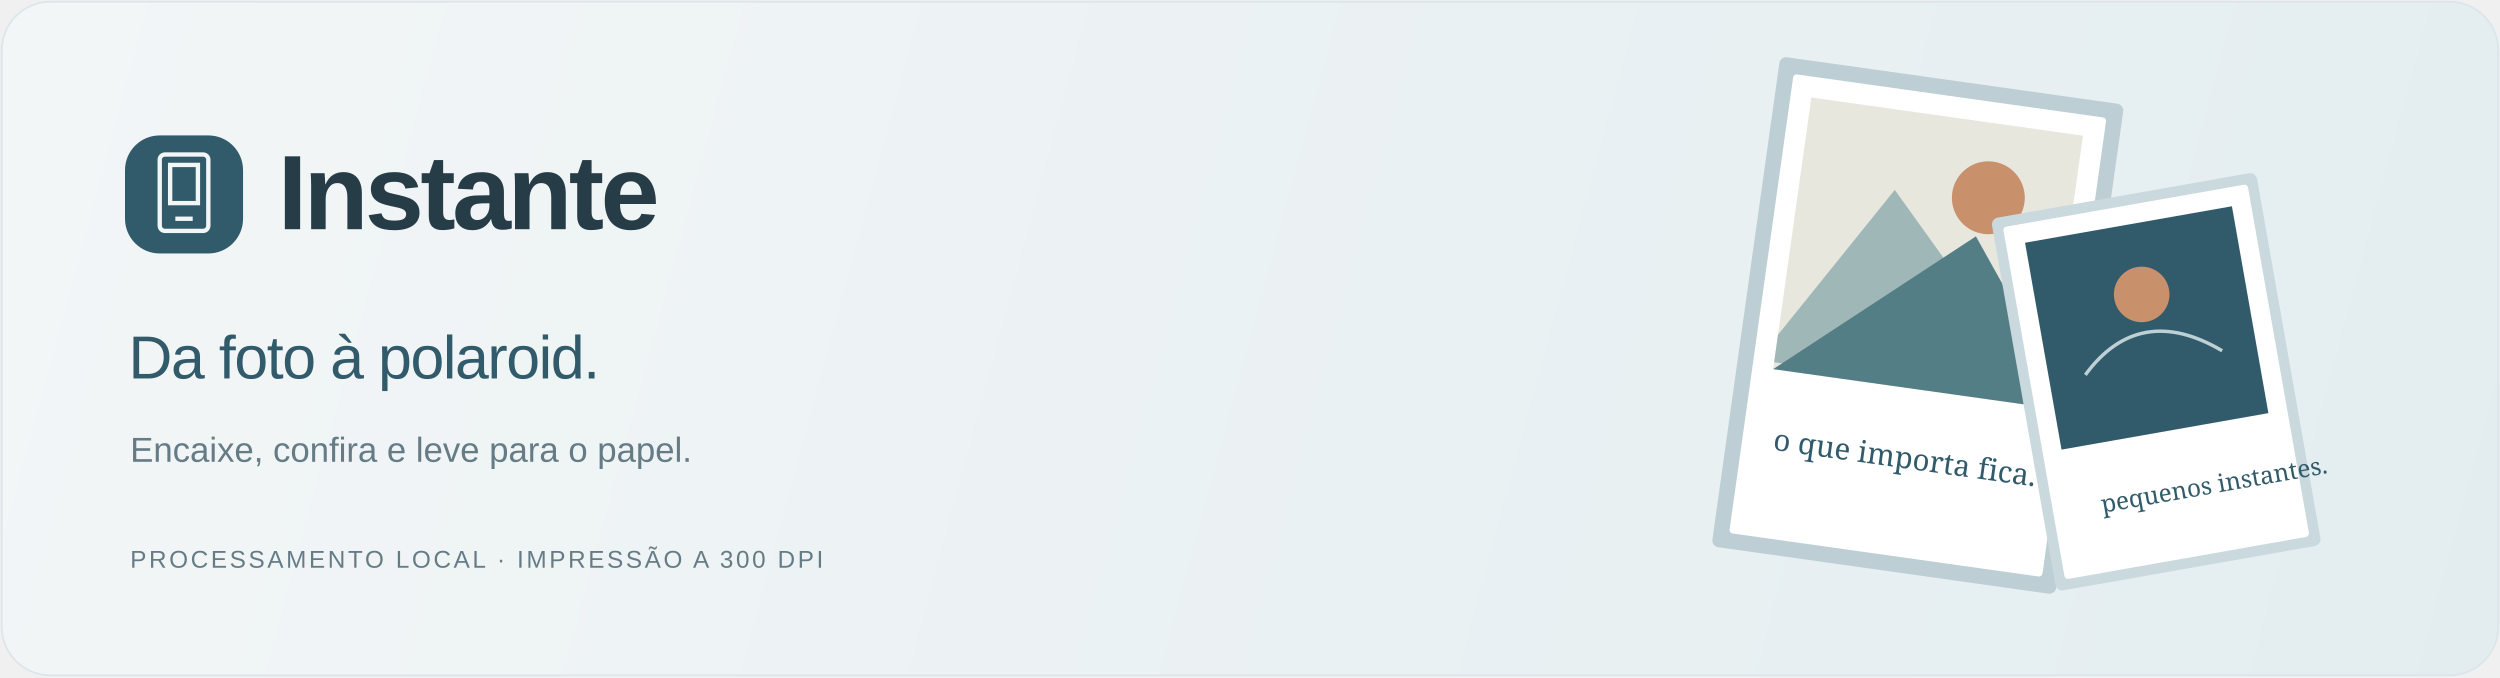
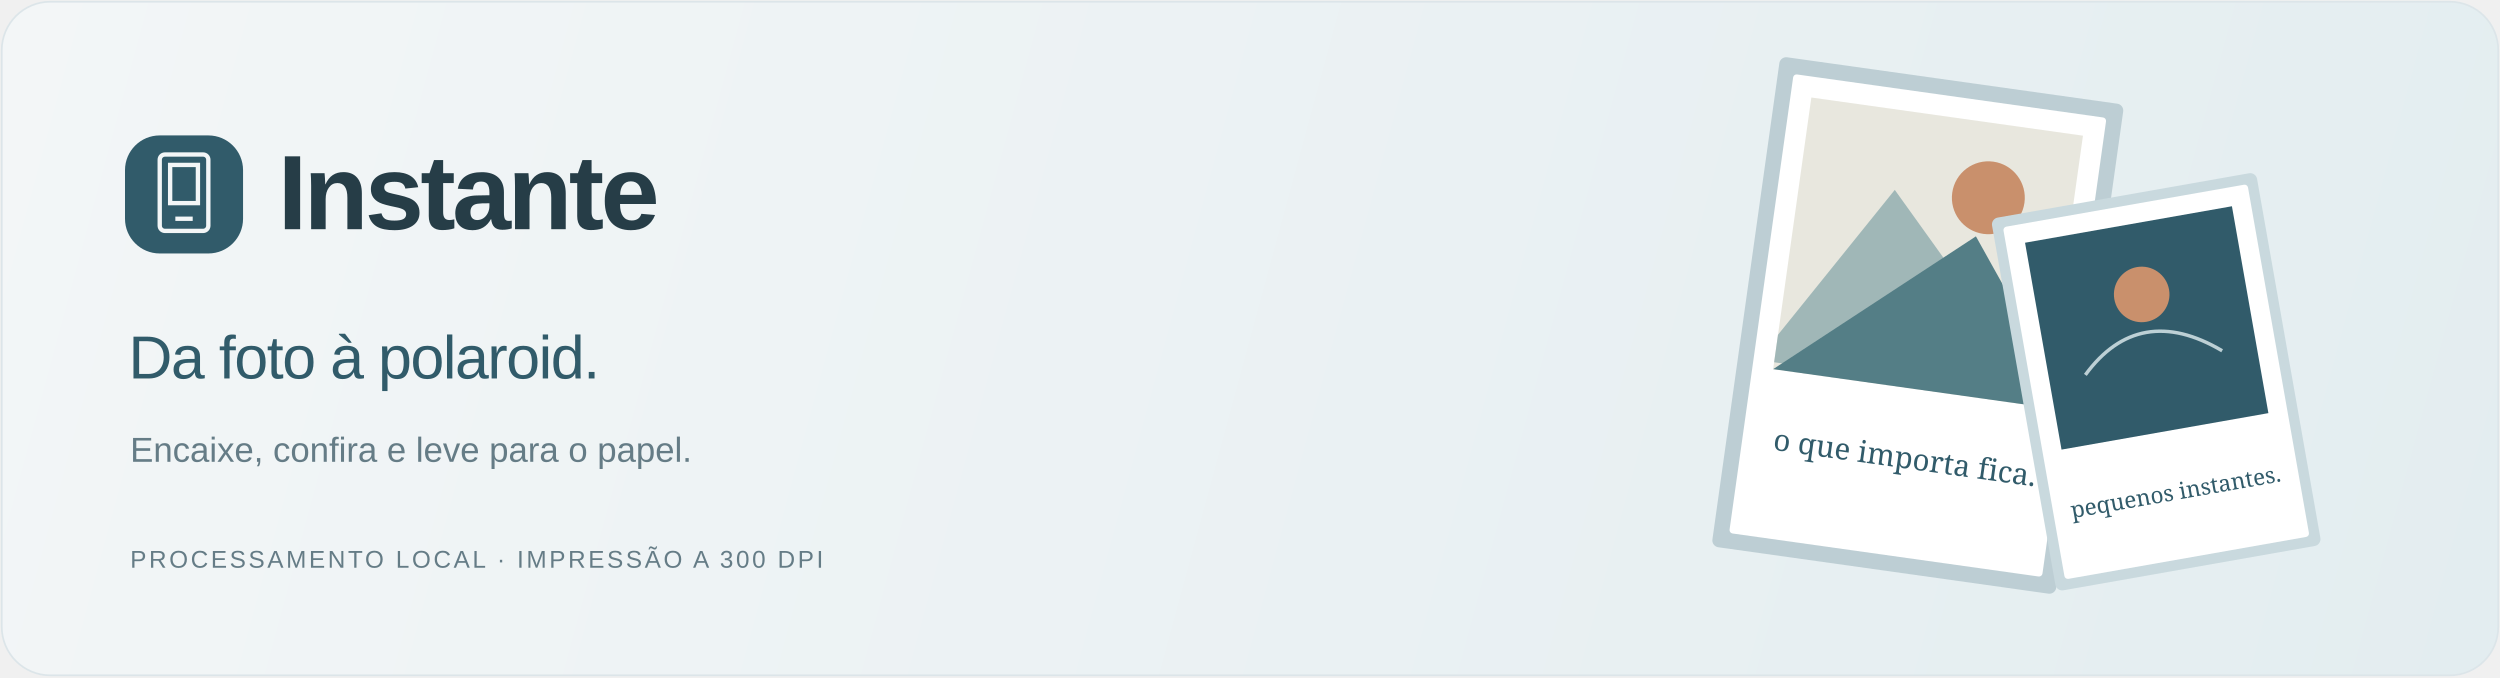
<svg xmlns="http://www.w3.org/2000/svg" width="1440" height="390" viewBox="0 0 1440 390" fill="none">
  <defs>
    <linearGradient id="bg" x1="0" y1="0" x2="1440" y2="390" gradientUnits="userSpaceOnUse">
      <stop stop-color="#F3F6F7" />
      <stop offset="1" stop-color="#E3EDF0" />
    </linearGradient>
  </defs>
  <rect x="1" y="1" width="1438" height="388" rx="28" fill="url(#bg)" stroke="#DCE5E9" />
  <rect x="72" y="78" width="68" height="68" rx="20" fill="#315B6A" />
  <rect x="92" y="89" width="28" height="44" rx="3" stroke="#F3F6F7" stroke-width="2.5" />
  <path d="M98 95h16v22H98zm3 31h10" stroke="#F3F6F7" stroke-width="2.5" />
  <text x="160" y="132" font-family="Segoe UI,Arial,sans-serif" font-weight="650" font-size="61" letter-spacing="-2" fill="#263D47">Instante</text>
  <text x="74" y="218" font-family="Segoe UI,Arial,sans-serif" font-size="35" letter-spacing="-.8" fill="#315B6A">Da foto à polaroid.</text>
  <text x="75" y="266" font-family="Segoe UI,Arial,sans-serif" font-size="20" fill="#657C86">Encaixe, confira e leve para o papel.</text>
  <text x="75" y="327" font-family="Segoe UI,Arial,sans-serif" font-size="14" fill="#657C86" letter-spacing="1.5">PROCESSAMENTO LOCAL  ·  IMPRESSÃO A 300 DPI</text>
  <g transform="translate(1005 45) rotate(8 100 140)">
    <rect x="0" y="0" width="200" height="285" rx="4" fill="#BDCED4" />
    <rect x="9" y="9" width="182" height="267" rx="2" fill="#fff" />
    <rect x="21" y="21" width="158" height="158" fill="#E8E7DE" />
    <circle cx="130" cy="64" r="21" fill="#C9906C" />
    <path d="M21 159l55-92 103 108H21z" fill="#A0B7B7" />
    <path d="M21 179l105-92 53 70v22z" fill="#547E86" />
    <text x="27" y="225" font-family="Georgia,serif" font-size="17" fill="#315B6A">o que importa fica.</text>
  </g>
  <g transform="translate(1163 112) rotate(-10 72 100)">
    <rect width="155" height="218" rx="4" fill="#C9D9DE" />
    <rect x="6" y="6" width="143" height="206" rx="2" fill="#fff" />
    <rect x="17" y="17" width="121" height="121" fill="#315B6A" />
    <circle cx="78" cy="58" r="16" fill="#C9906C" />
    <path d="M38 98c25-24 52-24 80 0" stroke="#BDD0D5" stroke-width="2" />
-     <text x="34" y="178" font-family="Georgia,serif" font-size="14" fill="#315B6A">pequenos instantes.</text>
+     <text x="77.5" y="178" text-anchor="middle" font-family="Georgia,serif" font-size="13" fill="#315B6A">pequenos instantes.</text>
  </g>
</svg>
